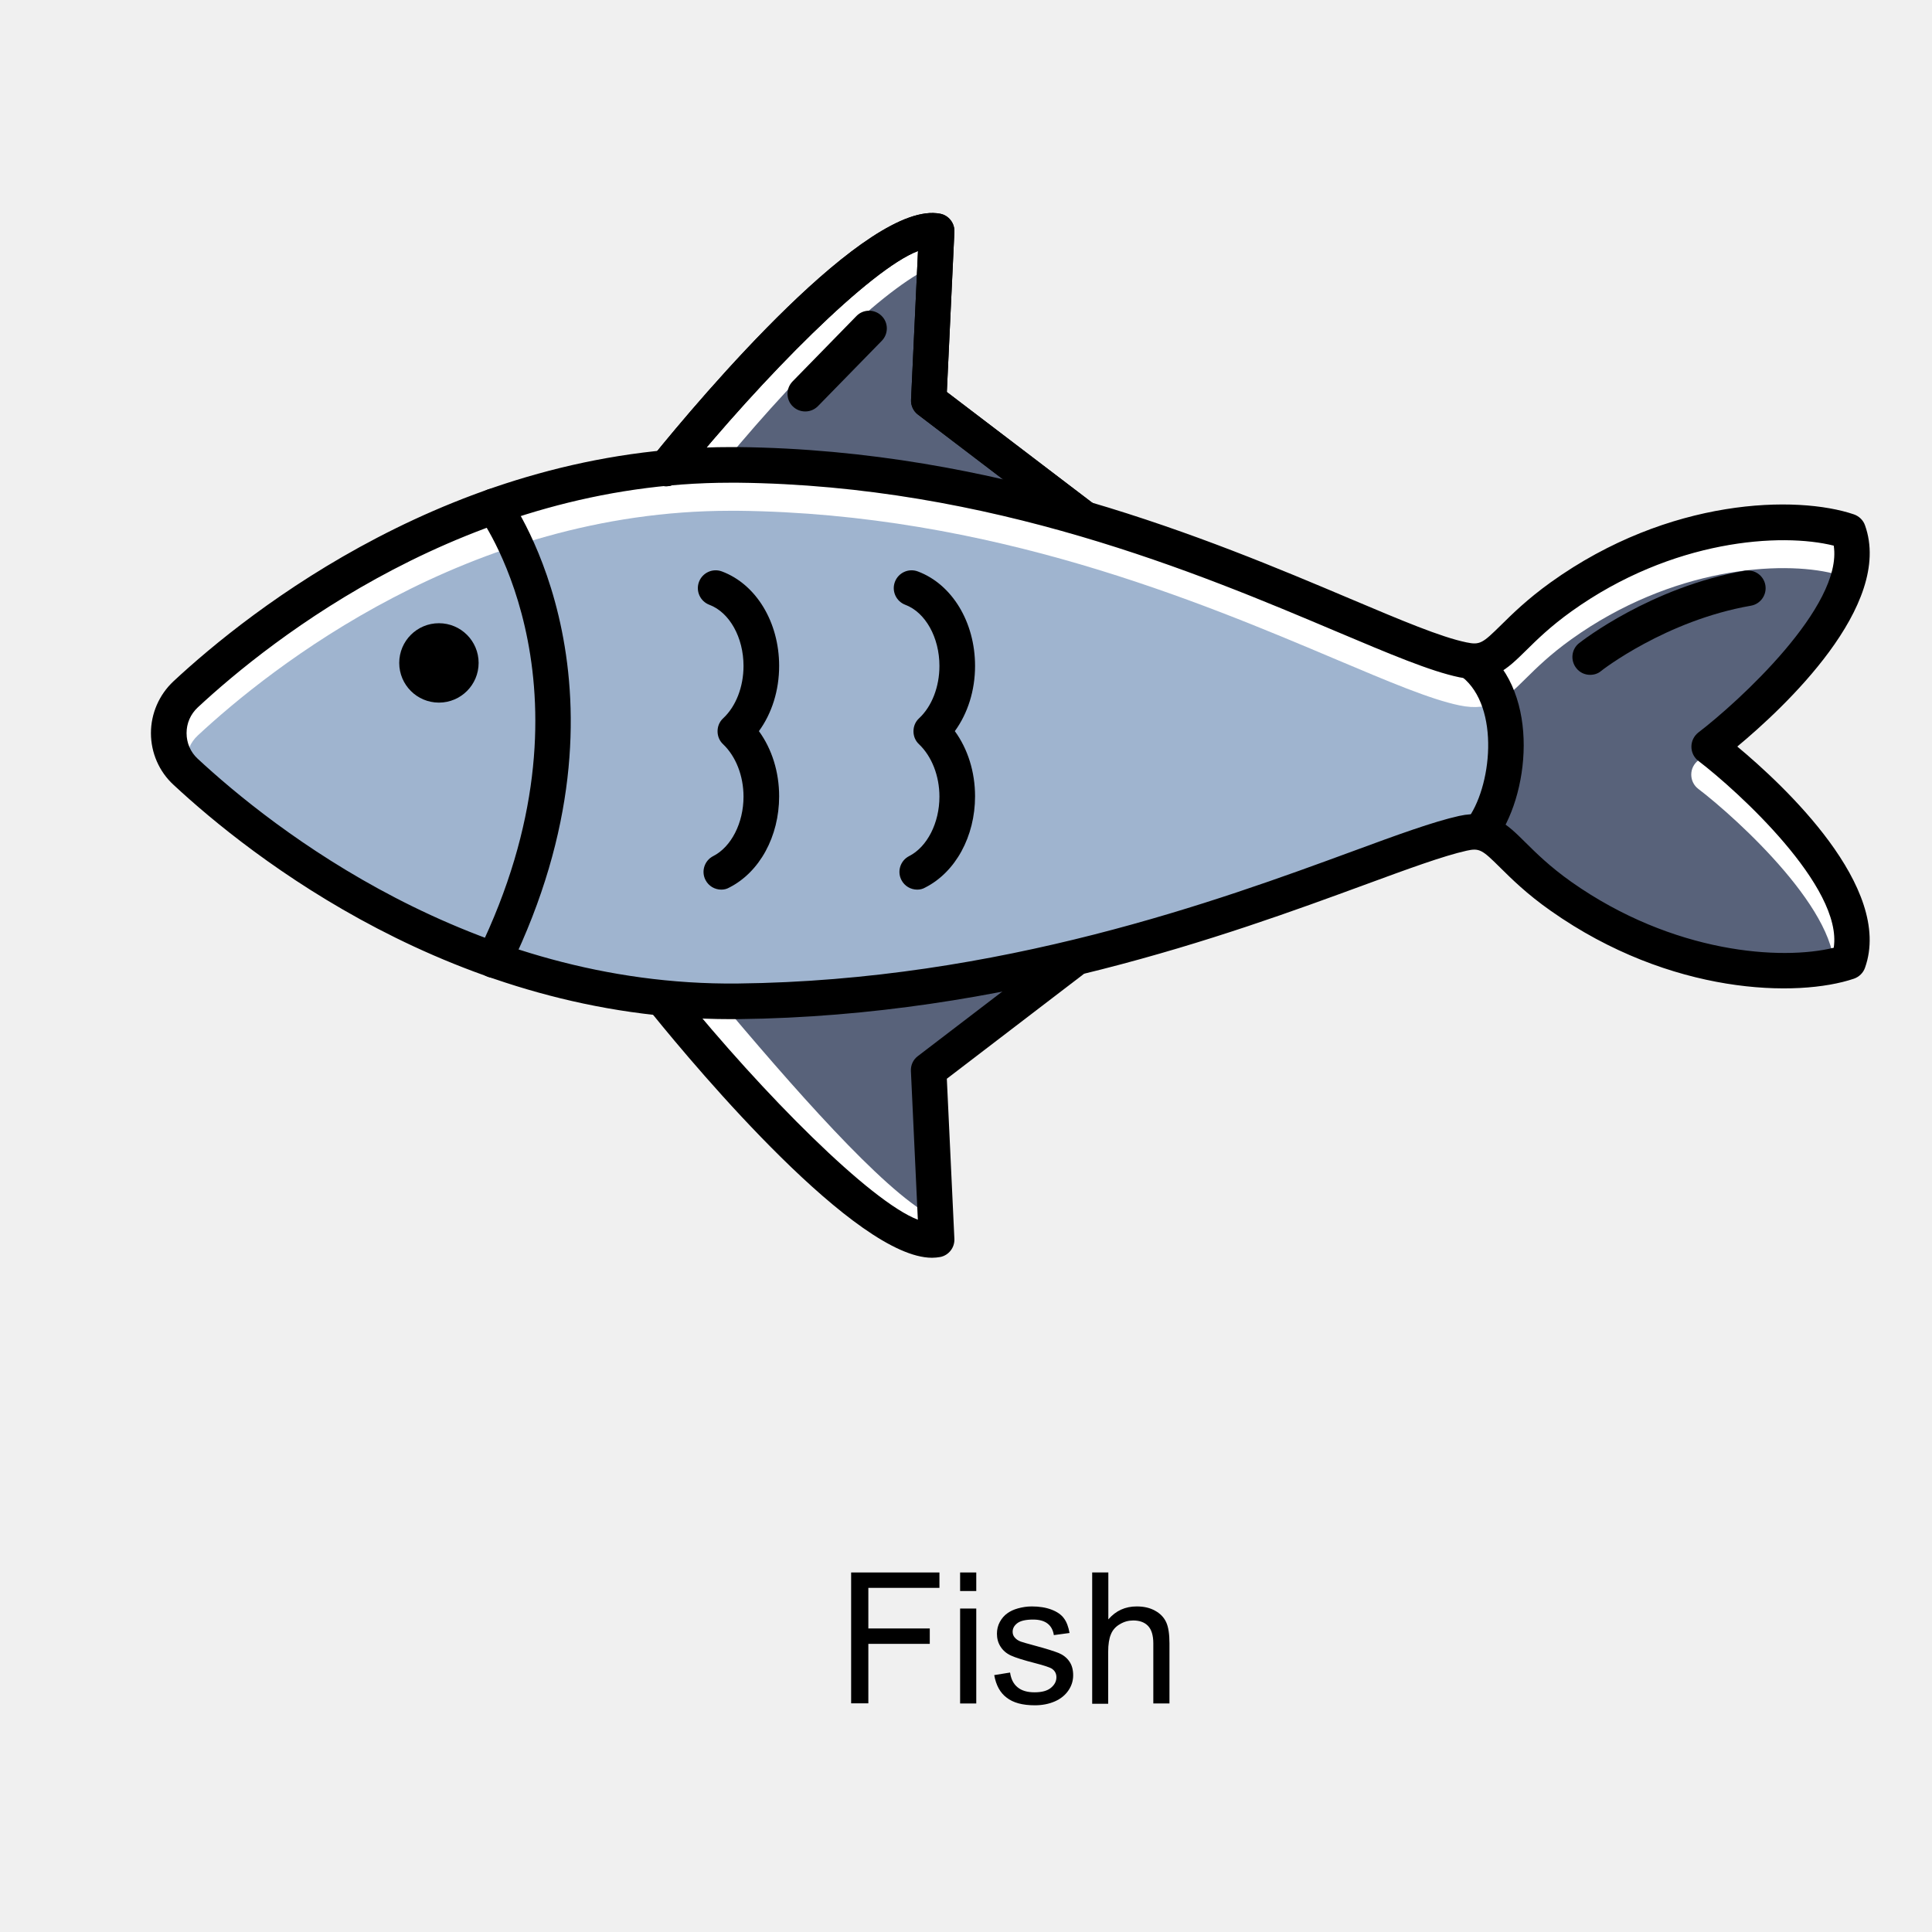
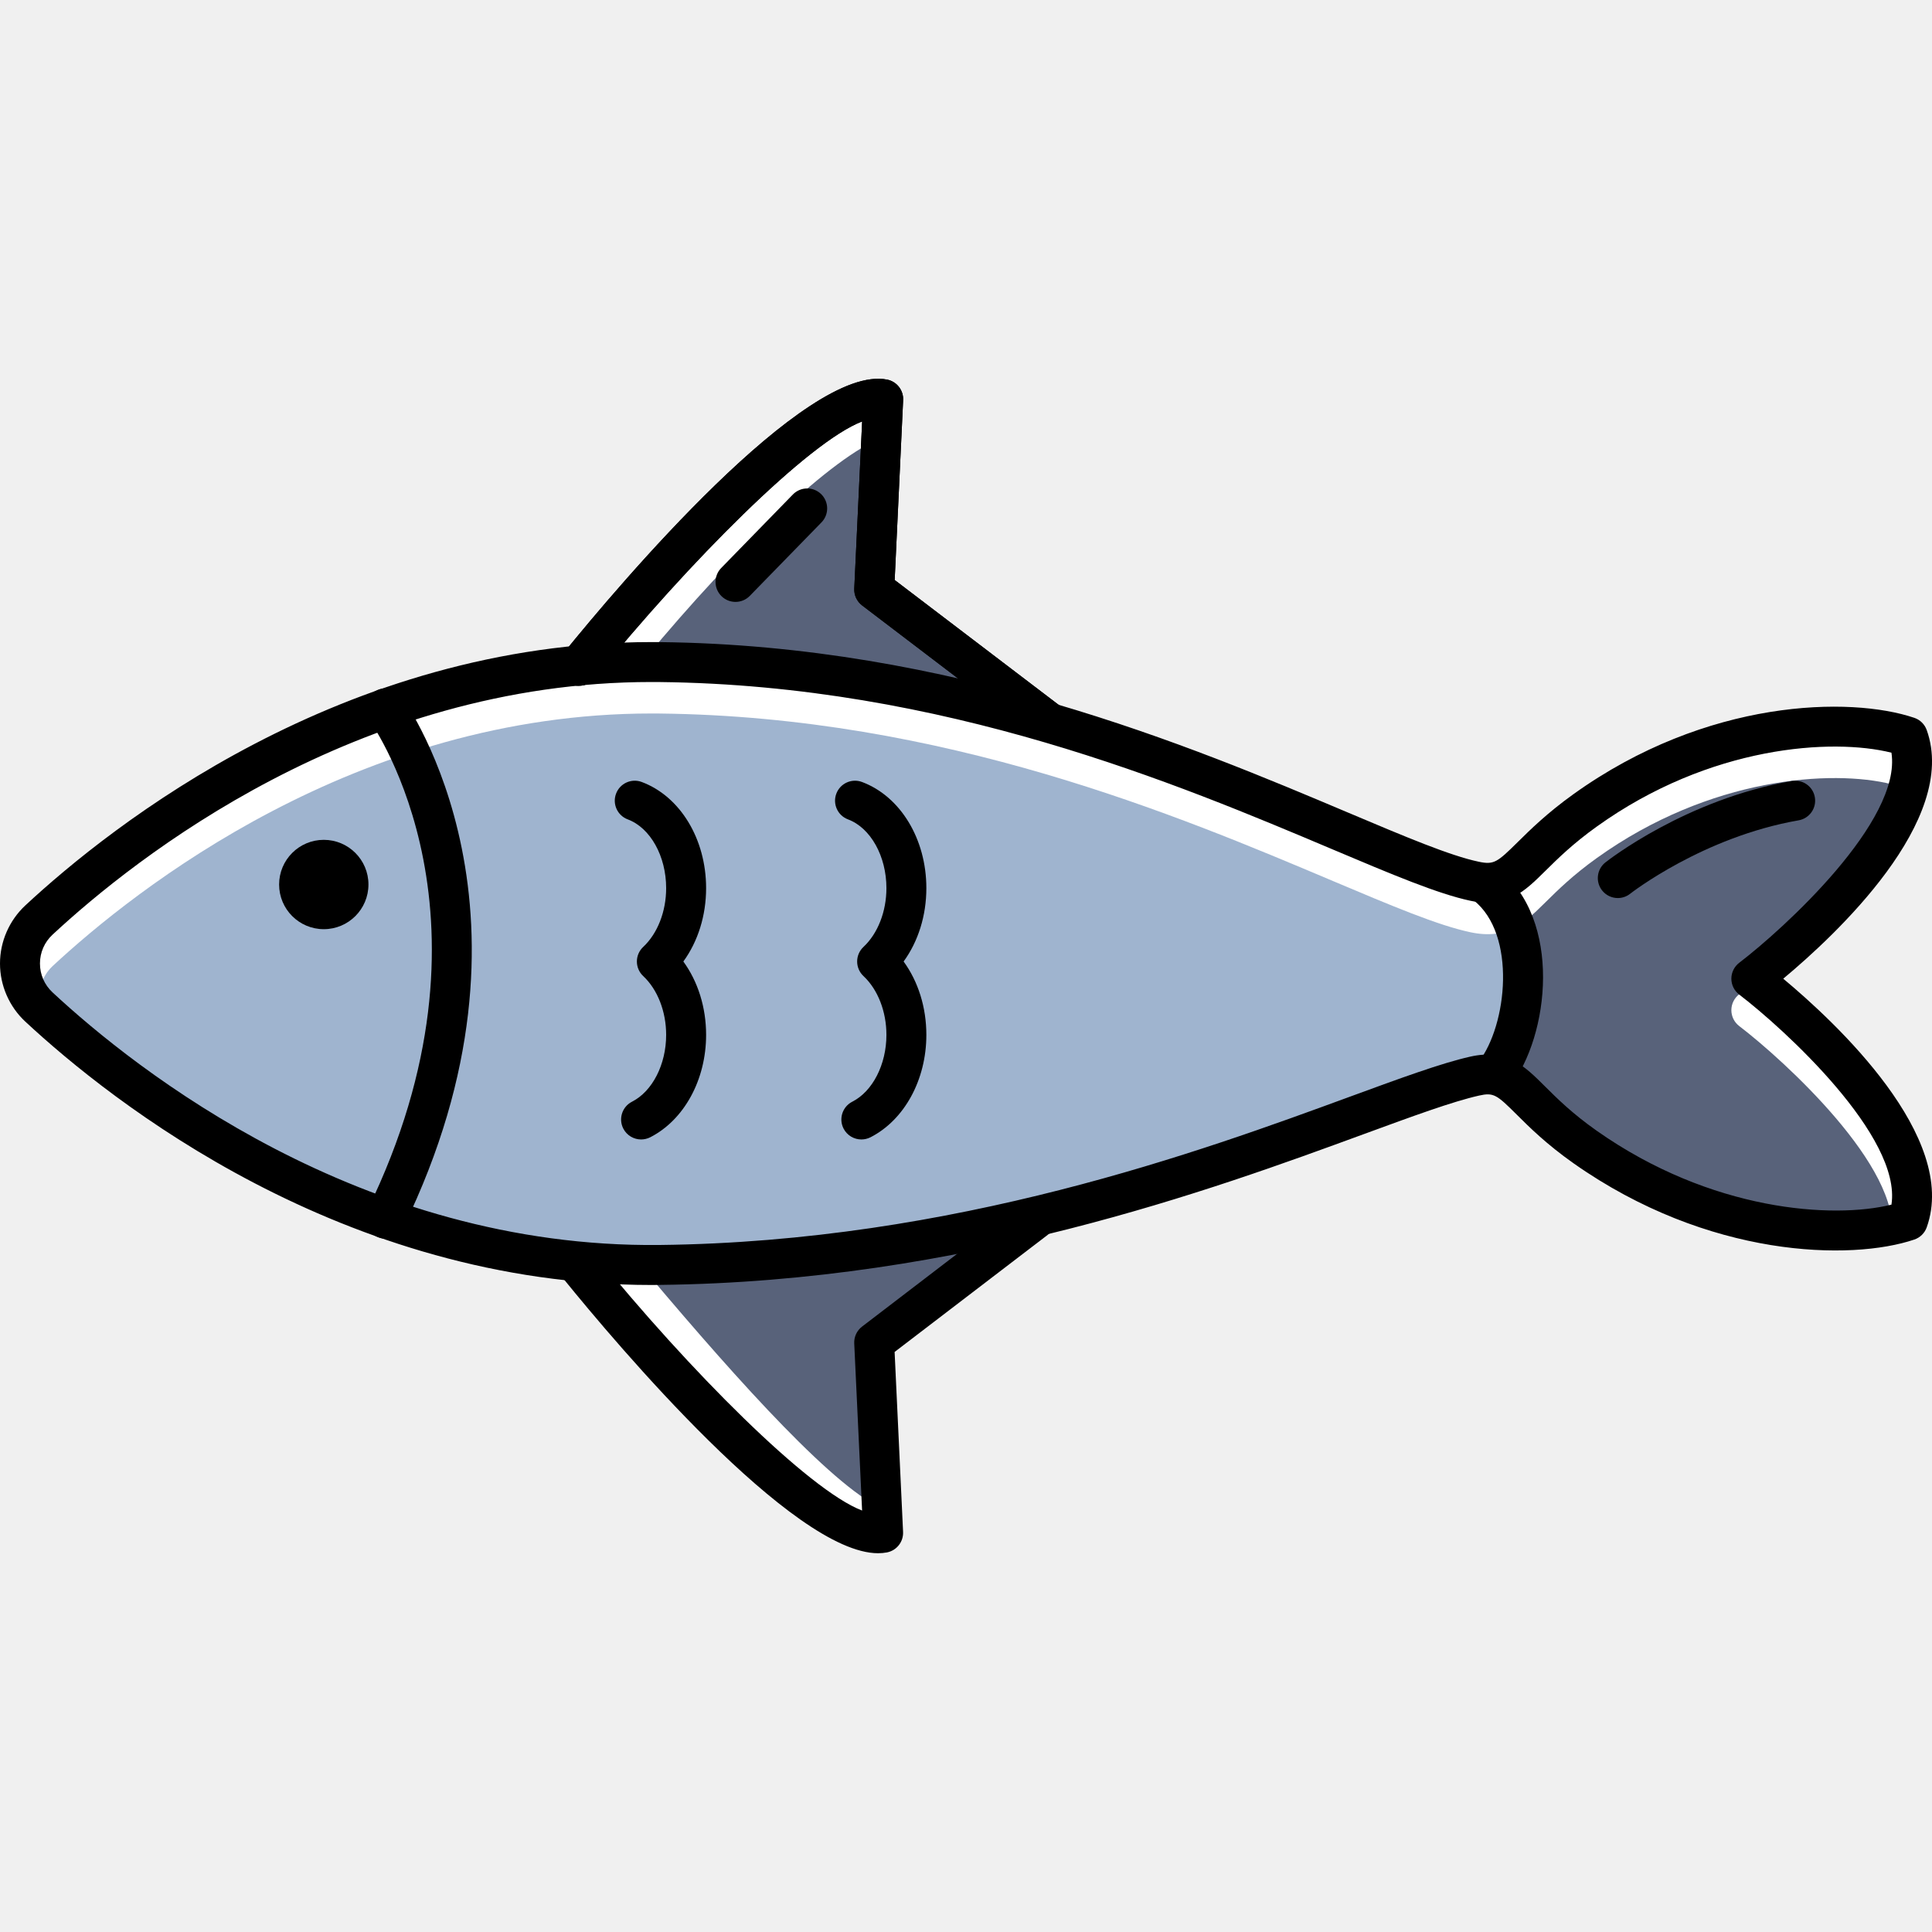
- <svg xmlns="http://www.w3.org/2000/svg" version="1.1" id="Ebene_1" x="0px" y="0px" viewBox="0 0 128 128" style="enable-background:new 0 0 128 128;" xml:space="preserve">
-   <style type="text/css">
- 	.st0{fill:#FFFFFF;}
- 	.st1{fill:#9FB4CF;}
- 	.st2{fill:#58627A;}
- </style>
+ <svg xmlns="http://www.w3.org/2000/svg" version="1.1" id="Layer_1" x="0px" y="0px" width="100px" height="100px" viewBox="0 0 100 100" enable-background="new 0 0 100 100" xml:space="preserve">
  <g>
-     <path d="M56.39,112.86v-8.68h5.85v1.02h-4.71v2.69h4.07v1.02h-4.07v3.94H56.39z" />
-     <path d="M63.61,105.41v-1.23h1.07v1.23H63.61z M63.61,112.86v-6.29h1.07v6.29H63.61z" />
-     <path d="M65.87,110.98l1.05-0.17c0.06,0.42,0.22,0.75,0.49,0.97c0.27,0.23,0.65,0.34,1.13,0.34c0.49,0,0.85-0.1,1.09-0.3   c0.24-0.2,0.36-0.43,0.36-0.7c0-0.24-0.1-0.43-0.31-0.57c-0.15-0.09-0.51-0.21-1.09-0.36c-0.78-0.2-1.32-0.37-1.62-0.51   c-0.3-0.14-0.53-0.34-0.69-0.6c-0.16-0.25-0.23-0.54-0.23-0.84c0-0.28,0.06-0.54,0.19-0.78c0.13-0.24,0.3-0.44,0.52-0.59   c0.17-0.12,0.39-0.23,0.68-0.31c0.29-0.08,0.59-0.13,0.92-0.13c0.49,0,0.93,0.07,1.3,0.21c0.37,0.14,0.65,0.33,0.83,0.58   c0.18,0.24,0.3,0.57,0.37,0.97l-1.04,0.14c-0.05-0.32-0.18-0.58-0.41-0.76c-0.23-0.18-0.55-0.27-0.96-0.27   c-0.49,0-0.84,0.08-1.05,0.24c-0.21,0.16-0.31,0.35-0.31,0.57c0,0.14,0.04,0.26,0.13,0.37c0.09,0.11,0.22,0.21,0.41,0.28   c0.11,0.04,0.42,0.13,0.94,0.27c0.75,0.2,1.28,0.37,1.58,0.49c0.3,0.13,0.53,0.31,0.7,0.56c0.17,0.24,0.25,0.55,0.25,0.91   c0,0.36-0.1,0.69-0.31,1c-0.21,0.31-0.51,0.56-0.9,0.73c-0.39,0.17-0.83,0.26-1.33,0.26c-0.82,0-1.44-0.17-1.87-0.51   C66.26,112.15,65.99,111.65,65.87,110.98z" />
-     <path d="M72.36,112.86v-8.68h1.07v3.11c0.5-0.58,1.12-0.86,1.88-0.86c0.47,0,0.87,0.09,1.21,0.28c0.34,0.18,0.59,0.44,0.74,0.76   c0.15,0.32,0.22,0.79,0.22,1.41v3.98h-1.07v-3.98c0-0.53-0.12-0.92-0.35-1.16c-0.23-0.24-0.56-0.36-0.98-0.36   c-0.32,0-0.61,0.08-0.89,0.25c-0.28,0.16-0.48,0.39-0.59,0.67c-0.12,0.28-0.18,0.67-0.18,1.16v3.44H72.36z" />
-   </g>
-   <g>
-     <path class="st0" d="M48.4,31.98c-17.39,0-30.46,10.39-35.3,14.89c-0.48,0.45-0.74,1.05-0.74,1.7s0.26,1.26,0.74,1.7   c4.89,4.54,18.15,15.08,35.78,14.89c17.39-0.19,31.97-5.54,40.68-8.74c3.01-1.11,5.4-1.98,7.1-2.36c2.16-0.48,3.19,0.55,4.4,1.75   c0.72,0.71,1.61,1.6,3.05,2.62c6.76,4.76,13.94,5.21,17.38,4.36c0.62-4.02-6.35-10.38-8.97-12.38c-0.29-0.22-0.46-0.57-0.46-0.94   s0.17-0.71,0.46-0.94c2.62-2,9.6-8.36,8.97-12.38c-3.47-0.87-10.69-0.43-17.37,4.35c-1.41,1.01-2.3,1.89-3.01,2.59   c-1.27,1.25-2.27,2.24-4.43,1.78c-1.92-0.4-4.65-1.56-8.11-3.02c-9.13-3.86-22.92-9.69-39.69-9.87   C48.72,31.98,48.56,31.98,48.4,31.98z M122.45,63.73L122.45,63.73L122.45,63.73z" />
-     <path class="st1" d="M48.4,33.84c-17.39,0-30.46,10.39-35.3,14.89c-0.48,0.45-0.74,1.05-0.74,1.7s0.26,1.26,0.74,1.7   c4.89,4.54,18.15,15.08,35.78,14.89c17.39-0.19,31.97-5.54,40.68-8.74c3.01-1.11,5.4-1.98,7.1-2.36c2.16-0.48,3.19,0.55,4.4,1.75   c0.72,0.71,1.61,1.6,3.05,2.62c6.76,4.76,13.94,5.21,17.38,4.36c0.62-4.02-6.35-10.38-8.97-12.38c-0.29-0.22-0.46-0.57-0.46-0.94   s0.17-0.71,0.46-0.94c2.62-2,9.6-8.36,8.97-12.38c-3.47-0.87-10.69-0.43-17.37,4.35c-1.41,1.01-2.3,1.89-3.01,2.59   c-1.27,1.25-2.27,2.24-4.43,1.78c-1.92-0.4-4.65-1.56-8.11-3.02c-9.13-3.86-22.92-9.69-39.69-9.87   C48.72,33.84,48.56,33.84,48.4,33.84z M122.45,65.58L122.45,65.58L122.45,65.58z" />
-     <path class="st0" d="M60.81,69.97l5.59-4.28c-5.38,1.04-11.25,1.75-17.5,1.82c-0.17,0-0.34,0-0.51,0c-0.63,0-1.25-0.02-1.86-0.04   c5.27,6.24,11.4,12.24,14.28,13.33l-0.46-9.85C60.33,70.57,60.5,70.21,60.81,69.97z" />
-     <path class="st0" d="M98.69,54.09c0.93,0.29,1.61,0.97,2.36,1.72c0.72,0.71,1.61,1.6,3.05,2.62c6.76,4.76,13.94,5.21,17.38,4.36   c0.62-4.02-6.35-10.38-8.97-12.38c-0.29-0.22-0.46-0.57-0.46-0.94s0.17-0.71,0.46-0.94c2.62-2,9.6-8.36,8.97-12.38   c-3.47-0.87-10.69-0.43-17.37,4.35c-1.41,1.01-2.3,1.89-3.01,2.59c-0.75,0.75-1.42,1.4-2.29,1.71c0.62,1.2,1.51,3.46,0.92,5.63   C99.3,52.03,98.94,53.26,98.69,54.09z" />
-     <path class="st0" d="M60.81,27.47c-0.31-0.23-0.48-0.61-0.46-0.99l0.46-9.85c-3,1.14-9.53,7.61-14.94,14.12   c7.37-0.79,18.58,1.84,23.28,3.07L60.81,27.47z" />
-     <path class="st2" d="M62.25,70.73l7.82-6.68c-5.38,1.04-11.53,2.3-17.77,2.37c-0.17,0-1.92,0.2-2.09,0.2c-0.63,0-1.29,0.42-1.9,0.4   c5.27,6.24,11.06,12.7,13.94,13.79l-0.34-7.92C61.89,72.51,61.94,70.97,62.25,70.73z" />
-     <path class="st2" d="M63.11,28.04c-0.31-0.23-1.47-1.75-1.45-2.14l0.39-8.36c-3,1.14-8.64,6.54-14.04,13.06   c7.46,0.21,18.67,2.42,23.36,3.65L63.11,28.04z" />
-     <path class="st2" d="M98.69,55.94c0.93,0.29,1.61,0.97,2.36,1.72c0.72,0.71,1.61,1.6,3.05,2.62c6.76,4.76,13.94,5.21,17.38,4.36   c0.62-4.02-6.35-10.38-8.97-12.38c-0.29-0.22-0.46-0.57-0.46-0.94s0.17-0.71,0.46-0.94c2.62-2,9.6-8.36,8.97-12.38   c-3.47-0.87-10.69-0.43-17.37,4.35c-1.41,1.01-2.3,1.89-3.01,2.59c-0.75,0.75-1.42,1.4-2.29,1.71c0.62,1.2,1.51,3.46,0.92,5.63   C99.3,53.88,98.94,55.12,98.69,55.94z" />
-     <path d="M48.4,67.52c-18.22,0-31.86-10.83-36.9-15.52C10.54,51.12,10,49.87,10,48.57c0-1.29,0.54-2.54,1.49-3.43   c5.04-4.69,18.68-15.52,36.9-15.52c0.17,0,0.34,0,0.51,0c17.23,0.19,31.28,6.13,40.58,10.06c3.34,1.41,5.98,2.53,7.68,2.88   c0.9,0.19,1.08,0.04,2.29-1.15c0.73-0.72,1.73-1.71,3.29-2.83c7.85-5.63,16.32-5.78,20.09-4.5c0.34,0.12,0.61,0.38,0.73,0.72   c1.91,5.32-5.4,12.12-8.46,14.66c3.05,2.54,10.36,9.33,8.46,14.66c-0.12,0.34-0.39,0.6-0.73,0.72c-3.72,1.26-12.14,1.1-20.08-4.49   c-1.61-1.13-2.62-2.14-3.36-2.87c-1.18-1.17-1.36-1.31-2.22-1.12c-1.56,0.35-3.87,1.2-6.81,2.28c-8.85,3.25-23.67,8.68-41.46,8.88   C48.73,67.52,48.56,67.52,48.4,67.52z M48.4,31.98c-17.39,0-30.46,10.39-35.3,14.89c-0.48,0.45-0.74,1.05-0.74,1.7   s0.26,1.26,0.74,1.7c4.89,4.54,18.15,15.08,35.78,14.89c17.39-0.19,31.97-5.54,40.68-8.74c3.01-1.11,5.4-1.98,7.1-2.36   c2.16-0.48,3.19,0.55,4.4,1.75c0.72,0.71,1.61,1.6,3.05,2.62c6.76,4.76,13.94,5.21,17.38,4.36c0.62-4.02-6.35-10.38-8.97-12.38   c-0.29-0.22-0.46-0.57-0.46-0.94s0.17-0.71,0.46-0.94c2.62-2,9.6-8.36,8.97-12.38c-3.47-0.87-10.69-0.43-17.37,4.35   c-1.41,1.01-2.3,1.89-3.01,2.59c-1.27,1.25-2.27,2.24-4.43,1.78c-1.92-0.4-4.65-1.56-8.11-3.02c-9.13-3.86-22.92-9.69-39.69-9.87   C48.72,31.98,48.56,31.98,48.4,31.98z M122.45,63.73L122.45,63.73L122.45,63.73z" />
-     <path d="M32.72,64.79c-0.17,0-0.35-0.04-0.51-0.12c-0.58-0.28-0.83-0.99-0.54-1.57c8.31-17.06,0.44-28.41,0.1-28.88   c-0.38-0.53-0.26-1.26,0.27-1.64c0.53-0.38,1.26-0.26,1.64,0.27c0.37,0.52,9.05,12.91,0.1,31.29   C33.57,64.55,33.15,64.79,32.72,64.79z" />
-     <circle cx="29.08" cy="43.92" r="2.63" />
-     <path d="M71.75,35.49c-0.25,0-0.5-0.08-0.71-0.24l-10.22-7.78c-0.31-0.23-0.48-0.61-0.46-0.99l0.46-9.85   c-3.16,1.2-10.23,8.3-15.78,15.15c-0.41,0.51-1.15,0.58-1.66,0.17c-0.51-0.41-0.58-1.15-0.17-1.66   c3.26-4.03,14.28-17.08,19.08-16.13c0.57,0.11,0.97,0.63,0.94,1.21l-0.5,10.6l9.73,7.41c0.52,0.39,0.62,1.13,0.22,1.65   C72.45,35.33,72.1,35.49,71.75,35.49z" />
-     <path d="M71.75,35.49c-0.25,0-0.5-0.08-0.71-0.24l-10.22-7.78c-0.31-0.23-0.48-0.61-0.46-0.99l0.46-9.85   c-3.16,1.2-10.23,8.3-15.78,15.15c-0.41,0.51-1.15,0.58-1.66,0.17c-0.51-0.41-0.58-1.15-0.17-1.66   c3.26-4.03,14.28-17.08,19.08-16.13c0.57,0.11,0.97,0.63,0.94,1.21l-0.5,10.6l9.73,7.41c0.52,0.39,0.62,1.13,0.22,1.65   C72.45,35.33,72.1,35.49,71.75,35.49z" />
-     <path d="M61.75,83.33c-5.03,0-15.4-12.29-18.55-16.18c-0.41-0.5-0.33-1.25,0.17-1.66c0.5-0.41,1.25-0.33,1.66,0.17   c5.55,6.84,12.62,13.94,15.78,15.15l-0.46-9.85c-0.02-0.39,0.15-0.76,0.46-0.99l9.51-7.27c0.52-0.39,1.26-0.3,1.65,0.22   c0.39,0.52,0.3,1.25-0.22,1.65l-9.02,6.9l0.5,10.6c0.03,0.58-0.37,1.1-0.94,1.21C62.11,83.31,61.94,83.33,61.75,83.33z" />
-     <path d="M98.07,56.28c-0.25,0-0.51-0.08-0.72-0.25c-0.51-0.4-0.6-1.14-0.2-1.65c1.69-2.17,2.26-7.53-0.29-9.54   c-0.51-0.4-0.6-1.14-0.2-1.65c0.4-0.51,1.14-0.6,1.65-0.2c3.78,2.98,3.03,9.84,0.69,12.84C98.77,56.13,98.42,56.28,98.07,56.28z" />
-     <path d="M60.77,58.94c-0.43,0-0.84-0.23-1.05-0.64c-0.3-0.58-0.06-1.29,0.51-1.58c1.2-0.61,2.01-2.2,2.01-3.94   c0-1.38-0.51-2.67-1.35-3.47c-0.24-0.22-0.37-0.53-0.37-0.86c0-0.33,0.13-0.64,0.37-0.86c0.85-0.79,1.35-2.09,1.35-3.47   c0-1.89-0.93-3.55-2.26-4.05c-0.61-0.23-0.92-0.91-0.69-1.52c0.23-0.61,0.91-0.92,1.52-0.69c2.27,0.85,3.79,3.36,3.79,6.26   c0,1.62-0.48,3.14-1.34,4.32c0.86,1.18,1.34,2.7,1.34,4.32c0,2.65-1.29,5.02-3.3,6.04C61.13,58.9,60.95,58.94,60.77,58.94z" />
-     <path d="M47.79,58.94c-0.43,0-0.84-0.23-1.05-0.64c-0.3-0.58-0.06-1.29,0.51-1.58c1.2-0.61,2.01-2.2,2.01-3.94   c0-1.38-0.51-2.67-1.35-3.47c-0.24-0.22-0.37-0.53-0.37-0.86c0-0.33,0.13-0.64,0.37-0.86c0.85-0.79,1.35-2.09,1.35-3.47   c0-1.89-0.93-3.55-2.26-4.05c-0.61-0.23-0.92-0.91-0.69-1.52c0.23-0.61,0.91-0.92,1.52-0.69c2.27,0.85,3.79,3.36,3.79,6.26   c0,1.62-0.48,3.14-1.34,4.32c0.86,1.18,1.34,2.7,1.34,4.32c0,2.65-1.29,5.02-3.3,6.04C48.15,58.9,47.97,58.94,47.79,58.94z" />
-     <path d="M53.35,27.26c-0.3,0-0.59-0.11-0.82-0.33c-0.47-0.45-0.47-1.2-0.02-1.66l4.23-4.33c0.45-0.47,1.2-0.47,1.66-0.02   c0.47,0.45,0.47,1.2,0.02,1.66l-4.23,4.33C53.96,27.14,53.66,27.26,53.35,27.26z" />
-     <path d="M105.35,44.71c-0.35,0-0.69-0.15-0.92-0.45c-0.4-0.51-0.32-1.25,0.19-1.65c0.19-0.15,4.76-3.71,10.98-4.8   c0.64-0.11,1.25,0.32,1.36,0.96c0.11,0.64-0.32,1.25-0.96,1.36c-5.64,0.98-9.89,4.29-9.93,4.33   C105.87,44.63,105.61,44.71,105.35,44.71z" />
+     <path fill="#FFFFFF" d="M33.719,35.3c-15.272,0-26.747,9.125-30.998,13.076c-0.421,0.392-0.653,0.922-0.653,1.495   s0.232,1.104,0.653,1.496c4.29,3.988,15.937,13.246,31.422,13.073c15.271-0.169,28.072-4.866,35.722-7.673   c2.647-0.971,4.738-1.738,6.236-2.076c1.894-0.425,2.805,0.482,3.861,1.534c0.63,0.627,1.413,1.407,2.679,2.299   c5.936,4.181,12.243,4.576,15.26,3.828c0.547-3.531-5.578-9.117-7.88-10.874c-0.256-0.196-0.406-0.5-0.406-0.822   s0.15-0.626,0.406-0.822c2.303-1.757,8.428-7.344,7.88-10.875c-3.052-0.764-9.39-0.381-15.252,3.824   c-1.238,0.888-2.017,1.657-2.641,2.274c-1.111,1.099-1.989,1.968-3.893,1.567c-1.682-0.354-4.082-1.368-7.12-2.652   c-8.017-3.388-20.131-8.507-34.853-8.67C34.001,35.301,33.858,35.3,33.719,35.3z M98.753,63.18h0.004H98.753z" />
+     <path fill="#9FB4CF" d="M33.719,36.93c-15.272,0-26.747,9.125-30.998,13.076c-0.421,0.392-0.653,0.922-0.653,1.495   s0.232,1.104,0.653,1.496c4.29,3.988,15.937,13.246,31.422,13.073c15.271-0.169,28.072-4.866,35.722-7.673   c2.647-0.972,4.738-1.739,6.236-2.076c1.894-0.425,2.805,0.482,3.861,1.534c0.63,0.627,1.413,1.407,2.679,2.299   c5.936,4.181,12.243,4.577,15.26,3.828c0.547-3.531-5.578-9.117-7.88-10.874c-0.256-0.196-0.406-0.5-0.406-0.822   s0.15-0.626,0.406-0.822c2.303-1.757,8.428-7.344,7.88-10.875c-3.052-0.764-9.39-0.381-15.252,3.824   c-1.238,0.888-2.017,1.657-2.641,2.274c-1.111,1.099-1.989,1.968-3.893,1.567c-1.682-0.354-4.082-1.368-7.12-2.652   c-8.017-3.388-20.131-8.507-34.853-8.67C34.001,36.931,33.858,36.93,33.719,36.93z M98.753,64.81h0.004H98.753z" />
+     <path fill="#FFFFFF" d="M44.621,68.663l4.91-3.756c-4.726,0.912-9.884,1.54-15.366,1.6c-0.148,0.001-0.299,0.002-0.446,0.002   c-0.55,0-1.094-0.014-1.634-0.035c4.624,5.479,10.011,10.749,12.538,11.71l-0.407-8.652C44.2,69.194,44.352,68.869,44.621,68.663z" />
+     <path fill="#FFFFFF" d="M77.887,54.716c0.816,0.256,1.418,0.854,2.075,1.509c0.63,0.627,1.413,1.407,2.679,2.299   c5.936,4.181,12.243,4.576,15.26,3.828c0.547-3.531-5.578-9.117-7.88-10.874c-0.256-0.196-0.406-0.5-0.406-0.822   s0.15-0.626,0.406-0.822c2.303-1.757,8.428-7.344,7.88-10.875c-3.052-0.764-9.39-0.381-15.252,3.824   c-1.238,0.888-2.017,1.657-2.641,2.274c-0.663,0.656-1.244,1.227-2.009,1.498c0.544,1.057,1.328,3.038,0.807,4.945   C78.422,52.906,78.105,53.988,77.887,54.716z" />
+     <path fill="#FFFFFF" d="M44.622,31.337c-0.271-0.206-0.422-0.532-0.406-0.871l0.407-8.652c-2.634,1.001-8.37,6.68-13.116,12.4   c6.473-0.693,16.319,1.619,20.44,2.7L44.622,31.337z" />
+     <path fill="#58627A" d="M45.884,69.333l6.871-5.868c-4.726,0.912-10.125,2.018-15.606,2.078c-0.149,0.002-1.687,0.179-1.834,0.179   c-0.55,0-1.131,0.373-1.671,0.351c4.625,5.479,9.713,11.15,12.24,12.112l-0.299-6.956C45.568,70.891,45.614,69.539,45.884,69.333z" />
+     <path fill="#58627A" d="M46.643,31.844c-0.271-0.206-1.293-1.538-1.277-1.877l0.346-7.338c-2.634,1.001-7.587,5.747-12.333,11.467   c6.548,0.188,16.396,2.128,20.518,3.209L46.643,31.844z" />
+     <path fill="#58627A" d="M77.887,56.346c0.816,0.256,1.418,0.854,2.075,1.509c0.63,0.627,1.413,1.407,2.679,2.299   c5.936,4.181,12.243,4.577,15.26,3.828c0.547-3.531-5.578-9.117-7.88-10.874c-0.256-0.196-0.406-0.5-0.406-0.822   s0.15-0.626,0.406-0.822c2.303-1.757,8.428-7.344,7.88-10.875c-3.052-0.764-9.39-0.381-15.252,3.824   c-1.238,0.888-2.017,1.657-2.641,2.274c-0.663,0.656-1.244,1.227-2.009,1.498c0.544,1.057,1.328,3.038,0.807,4.945   C78.422,54.536,78.105,55.618,77.887,56.346z" />
+     <path d="M33.719,66.51C17.714,66.511,5.744,57,1.313,52.881c-0.834-0.775-1.313-1.872-1.313-3.009c0-1.137,0.479-2.233,1.313-3.009   c4.431-4.119,16.401-13.629,32.405-13.629c0.148,0,0.297,0.001,0.446,0.002c15.129,0.167,27.469,5.383,35.634,8.833   c2.937,1.241,5.255,2.221,6.741,2.534c0.786,0.165,0.952,0.037,2.015-1.014c0.641-0.633,1.518-1.501,2.889-2.484   c6.896-4.947,14.329-5.072,17.642-3.95c0.299,0.101,0.534,0.333,0.641,0.63c1.675,4.676-4.744,10.639-7.426,12.872   c2.682,2.233,9.101,8.196,7.426,12.872c-0.106,0.297-0.342,0.529-0.641,0.63c-3.267,1.106-10.658,0.969-17.635-3.945   c-1.409-0.993-2.298-1.878-2.946-2.524c-1.032-1.028-1.193-1.153-1.949-0.983c-1.366,0.308-3.402,1.055-5.979,2   c-7.774,2.852-20.784,7.626-36.411,7.799C34.017,66.509,33.866,66.51,33.719,66.51z M33.719,35.3   c-15.272,0-26.747,9.125-30.998,13.076c-0.421,0.392-0.653,0.922-0.653,1.495s0.232,1.104,0.653,1.496   c4.29,3.988,15.937,13.246,31.422,13.073c15.271-0.169,28.072-4.866,35.722-7.673c2.647-0.971,4.738-1.738,6.236-2.076   c1.894-0.425,2.805,0.482,3.861,1.534c0.63,0.627,1.413,1.407,2.679,2.299c5.936,4.181,12.243,4.576,15.26,3.828   c0.547-3.531-5.578-9.117-7.88-10.874c-0.256-0.196-0.406-0.5-0.406-0.822s0.15-0.626,0.406-0.822   c2.303-1.757,8.428-7.344,7.88-10.875c-3.052-0.764-9.39-0.381-15.252,3.824c-1.238,0.888-2.017,1.657-2.641,2.274   c-1.111,1.099-1.989,1.968-3.893,1.567c-1.682-0.354-4.082-1.368-7.12-2.652c-8.017-3.388-20.131-8.507-34.853-8.67   C34.001,35.301,33.858,35.3,33.719,35.3z M98.753,63.18h0.004H98.753z" />
+     <path d="M19.949,64.114c-0.152,0-0.307-0.034-0.452-0.104c-0.513-0.25-0.727-0.868-0.477-1.382   c7.293-14.983,0.387-24.946,0.089-25.363c-0.33-0.464-0.225-1.109,0.238-1.441c0.463-0.333,1.106-0.229,1.44,0.234   c0.328,0.456,7.947,11.333,0.091,27.475C20.7,63.9,20.332,64.114,19.949,64.114z" />
+     <circle cx="16.759" cy="45.782" r="2.312" />
+     <path d="M54.227,38.384c-0.218,0-0.438-0.069-0.625-0.211l-8.979-6.836c-0.271-0.206-0.422-0.532-0.406-0.871l0.407-8.652   c-2.771,1.053-8.981,7.289-13.855,13.3c-0.359,0.444-1.011,0.512-1.453,0.152c-0.443-0.359-0.512-1.01-0.152-1.454   c2.866-3.535,12.544-14.999,16.753-14.164c0.501,0.1,0.854,0.552,0.829,1.062l-0.438,9.311l8.547,6.507   c0.454,0.346,0.542,0.995,0.196,1.448C54.847,38.244,54.539,38.384,54.227,38.384z" />
+     <path d="M54.227,38.384c-0.218,0-0.438-0.069-0.625-0.211l-8.979-6.836c-0.271-0.206-0.422-0.532-0.406-0.871l0.407-8.652   c-2.771,1.053-8.981,7.289-13.855,13.3c-0.359,0.444-1.011,0.512-1.453,0.152c-0.443-0.359-0.512-1.01-0.152-1.454   c2.866-3.535,12.544-14.999,16.753-14.164c0.501,0.1,0.854,0.552,0.829,1.062l-0.438,9.311l8.547,6.507   c0.454,0.346,0.542,0.995,0.196,1.448C54.847,38.244,54.539,38.384,54.227,38.384z" />
+     <path d="M45.45,80.395c-4.416,0-13.522-10.797-16.288-14.208c-0.359-0.443-0.291-1.094,0.152-1.454   c0.443-0.359,1.095-0.291,1.453,0.152c4.874,6.011,11.084,12.246,13.855,13.301l-0.407-8.652c-0.016-0.339,0.136-0.664,0.405-0.87   l8.348-6.386c0.455-0.346,1.103-0.26,1.449,0.193c0.347,0.454,0.261,1.102-0.193,1.449l-7.919,6.057l0.438,9.313   c0.024,0.511-0.328,0.961-0.829,1.062C45.767,80.38,45.611,80.395,45.45,80.395z" />
+     <path d="M77.343,56.643c-0.223,0-0.446-0.071-0.636-0.219c-0.45-0.351-0.53-1-0.179-1.45c1.487-1.908,1.982-6.613-0.258-8.38   c-0.448-0.354-0.525-1.003-0.172-1.451c0.354-0.449,1.003-0.525,1.451-0.172c3.322,2.619,2.659,8.645,0.608,11.274   C77.954,56.506,77.649,56.643,77.343,56.643z" />
+     <path d="M44.584,58.978c-0.376,0-0.738-0.206-0.922-0.564c-0.259-0.508-0.057-1.131,0.452-1.39c1.057-0.538,1.767-1.929,1.767-3.46   c0-1.209-0.444-2.347-1.188-3.043c-0.209-0.195-0.327-0.468-0.327-0.754c0-0.286,0.118-0.559,0.327-0.754   c0.744-0.696,1.188-1.834,1.188-3.043c0-1.656-0.818-3.12-1.989-3.559c-0.534-0.2-0.805-0.796-0.604-1.331   c0.2-0.534,0.796-0.806,1.331-0.604c1.991,0.747,3.329,2.955,3.329,5.494c0,1.422-0.421,2.758-1.177,3.797   c0.756,1.039,1.177,2.375,1.177,3.798c0,2.325-1.136,4.405-2.895,5.302C44.902,58.942,44.742,58.978,44.584,58.978z" />
+     <path d="M33.183,58.978c-0.376,0-0.738-0.206-0.922-0.564c-0.259-0.508-0.057-1.131,0.452-1.39c1.057-0.539,1.767-1.929,1.767-3.46   c0-1.209-0.444-2.347-1.188-3.043c-0.209-0.195-0.327-0.468-0.327-0.754s0.118-0.559,0.327-0.754   c0.744-0.696,1.188-1.834,1.188-3.043c0-1.656-0.817-3.12-1.988-3.559c-0.535-0.2-0.806-0.796-0.605-1.331   c0.2-0.534,0.796-0.806,1.331-0.604c1.991,0.747,3.33,2.954,3.33,5.494c0,1.422-0.422,2.758-1.178,3.797   c0.756,1.039,1.178,2.375,1.178,3.798c0,2.324-1.137,4.405-2.896,5.302C33.501,58.942,33.341,58.978,33.183,58.978z" />
+     <path d="M38.07,31.154c-0.261,0-0.521-0.097-0.722-0.293c-0.409-0.398-0.417-1.053-0.019-1.461l3.711-3.806   c0.398-0.408,1.053-0.417,1.462-0.019c0.408,0.398,0.417,1.053,0.019,1.462l-3.712,3.806C38.607,31.05,38.339,31.154,38.07,31.154z   " />
+     <path d="M83.737,46.483c-0.305,0-0.607-0.135-0.812-0.393c-0.354-0.448-0.277-1.098,0.171-1.452   c0.168-0.133,4.178-3.261,9.645-4.214c0.563-0.097,1.098,0.278,1.195,0.841c0.098,0.562-0.278,1.098-0.841,1.195   c-4.956,0.864-8.681,3.771-8.718,3.8C84.188,46.41,83.962,46.483,83.737,46.483z" />
  </g>
</svg>
